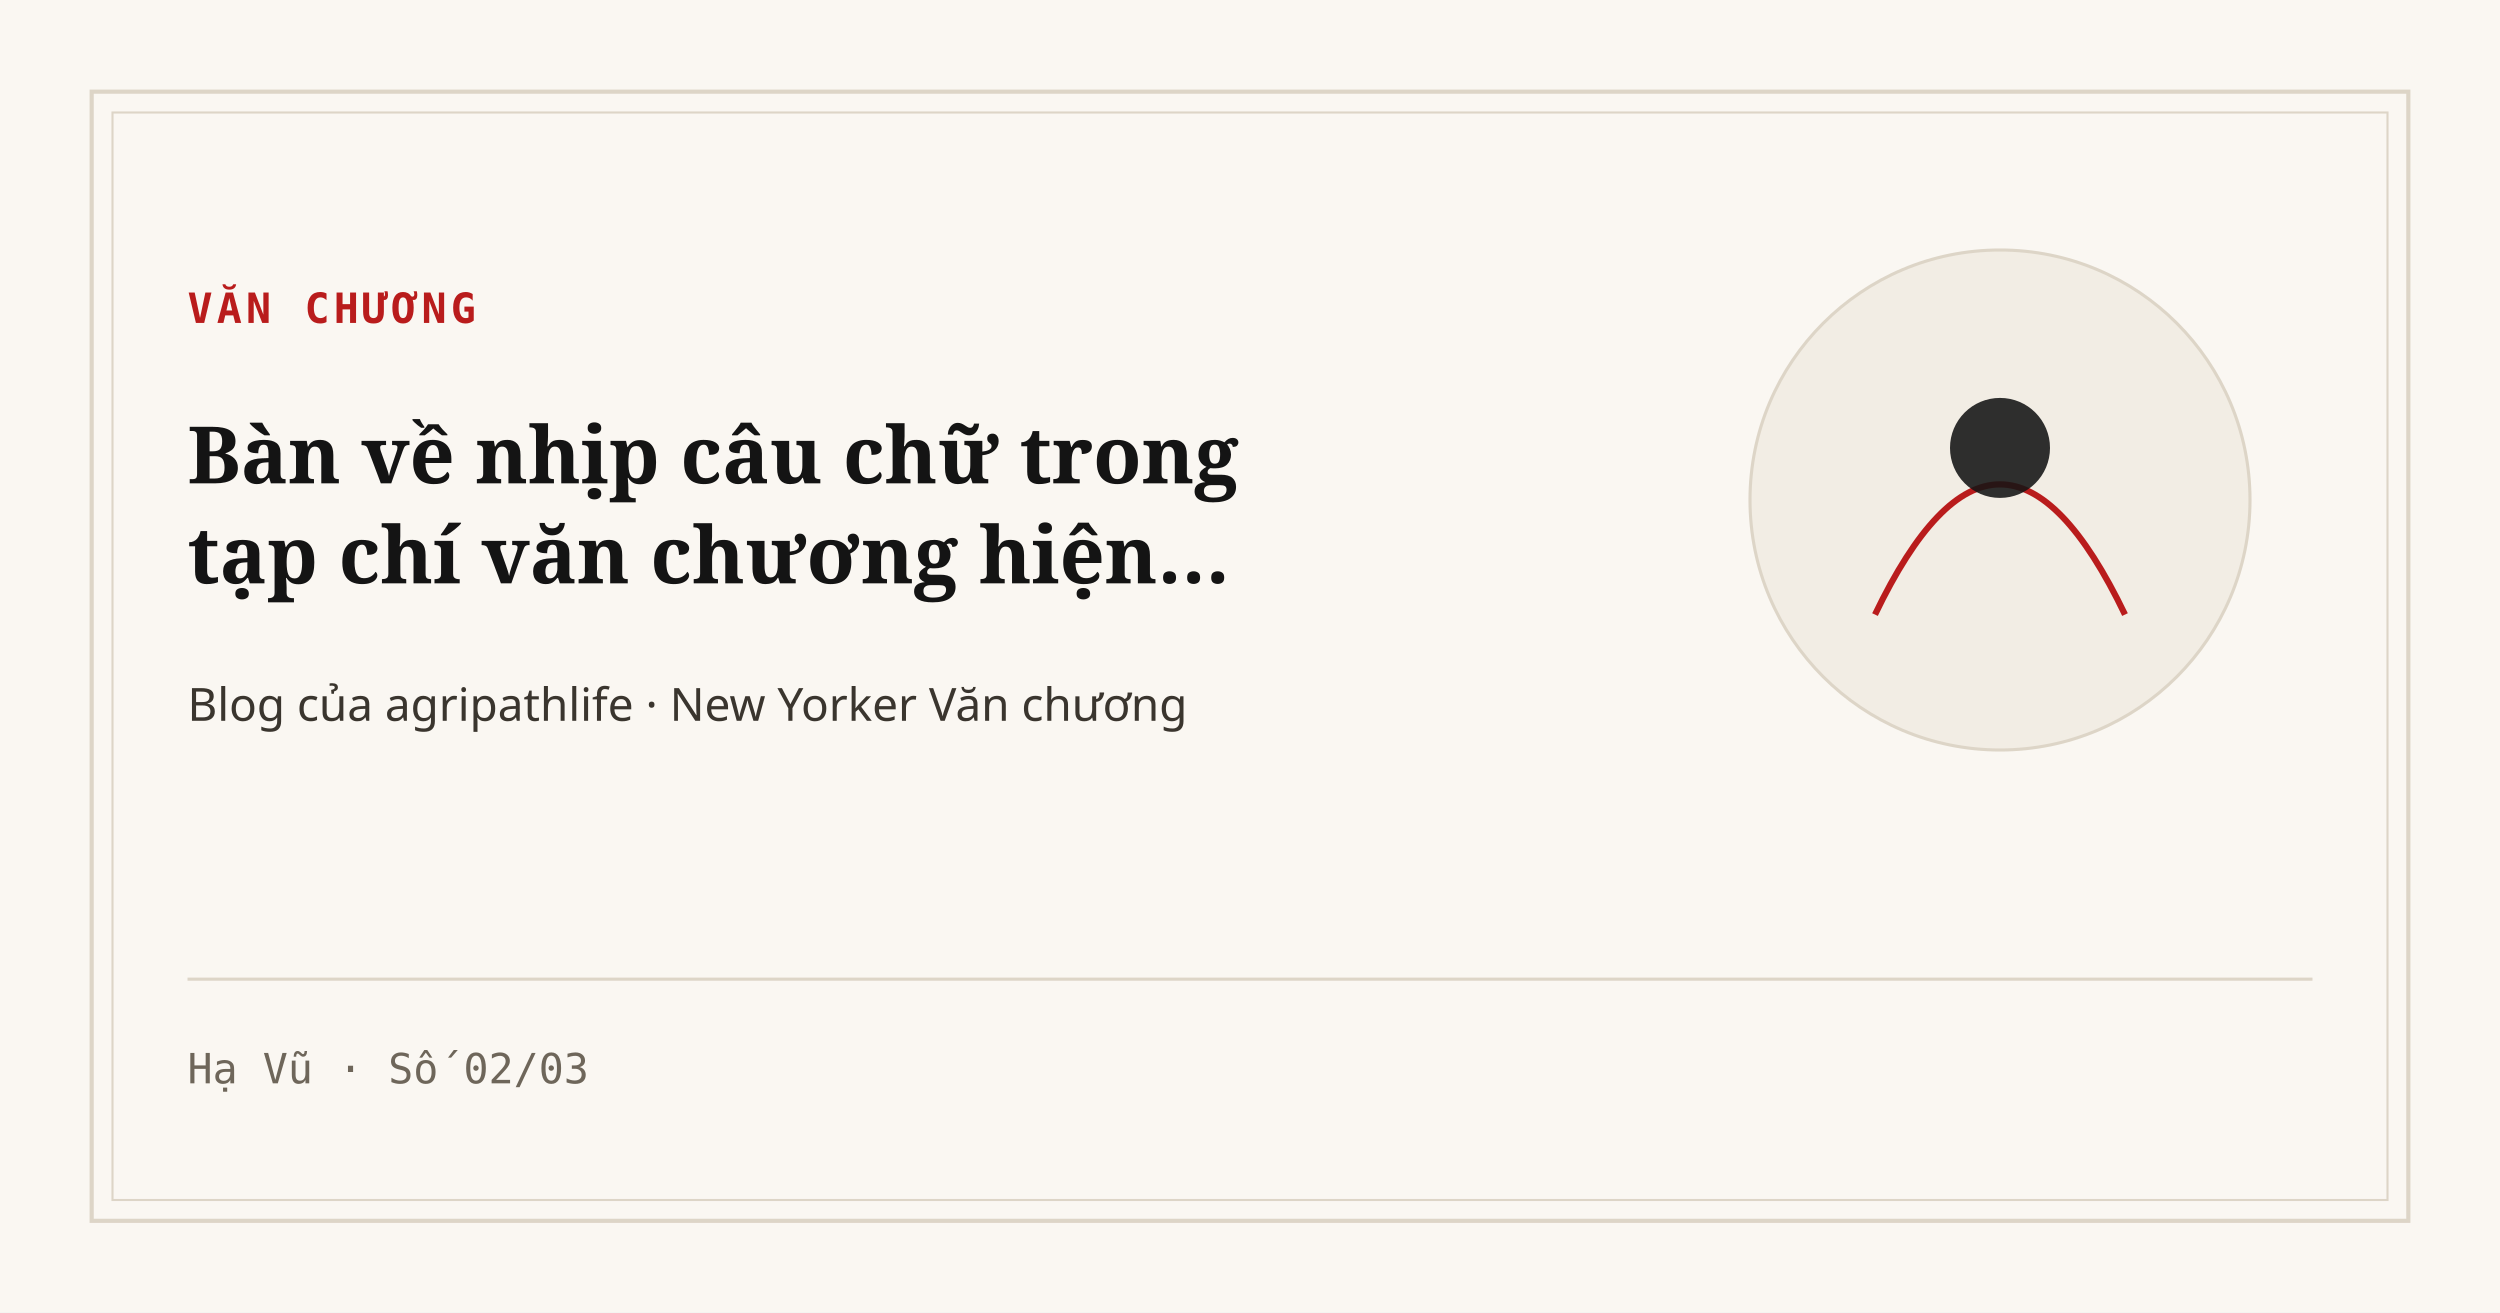
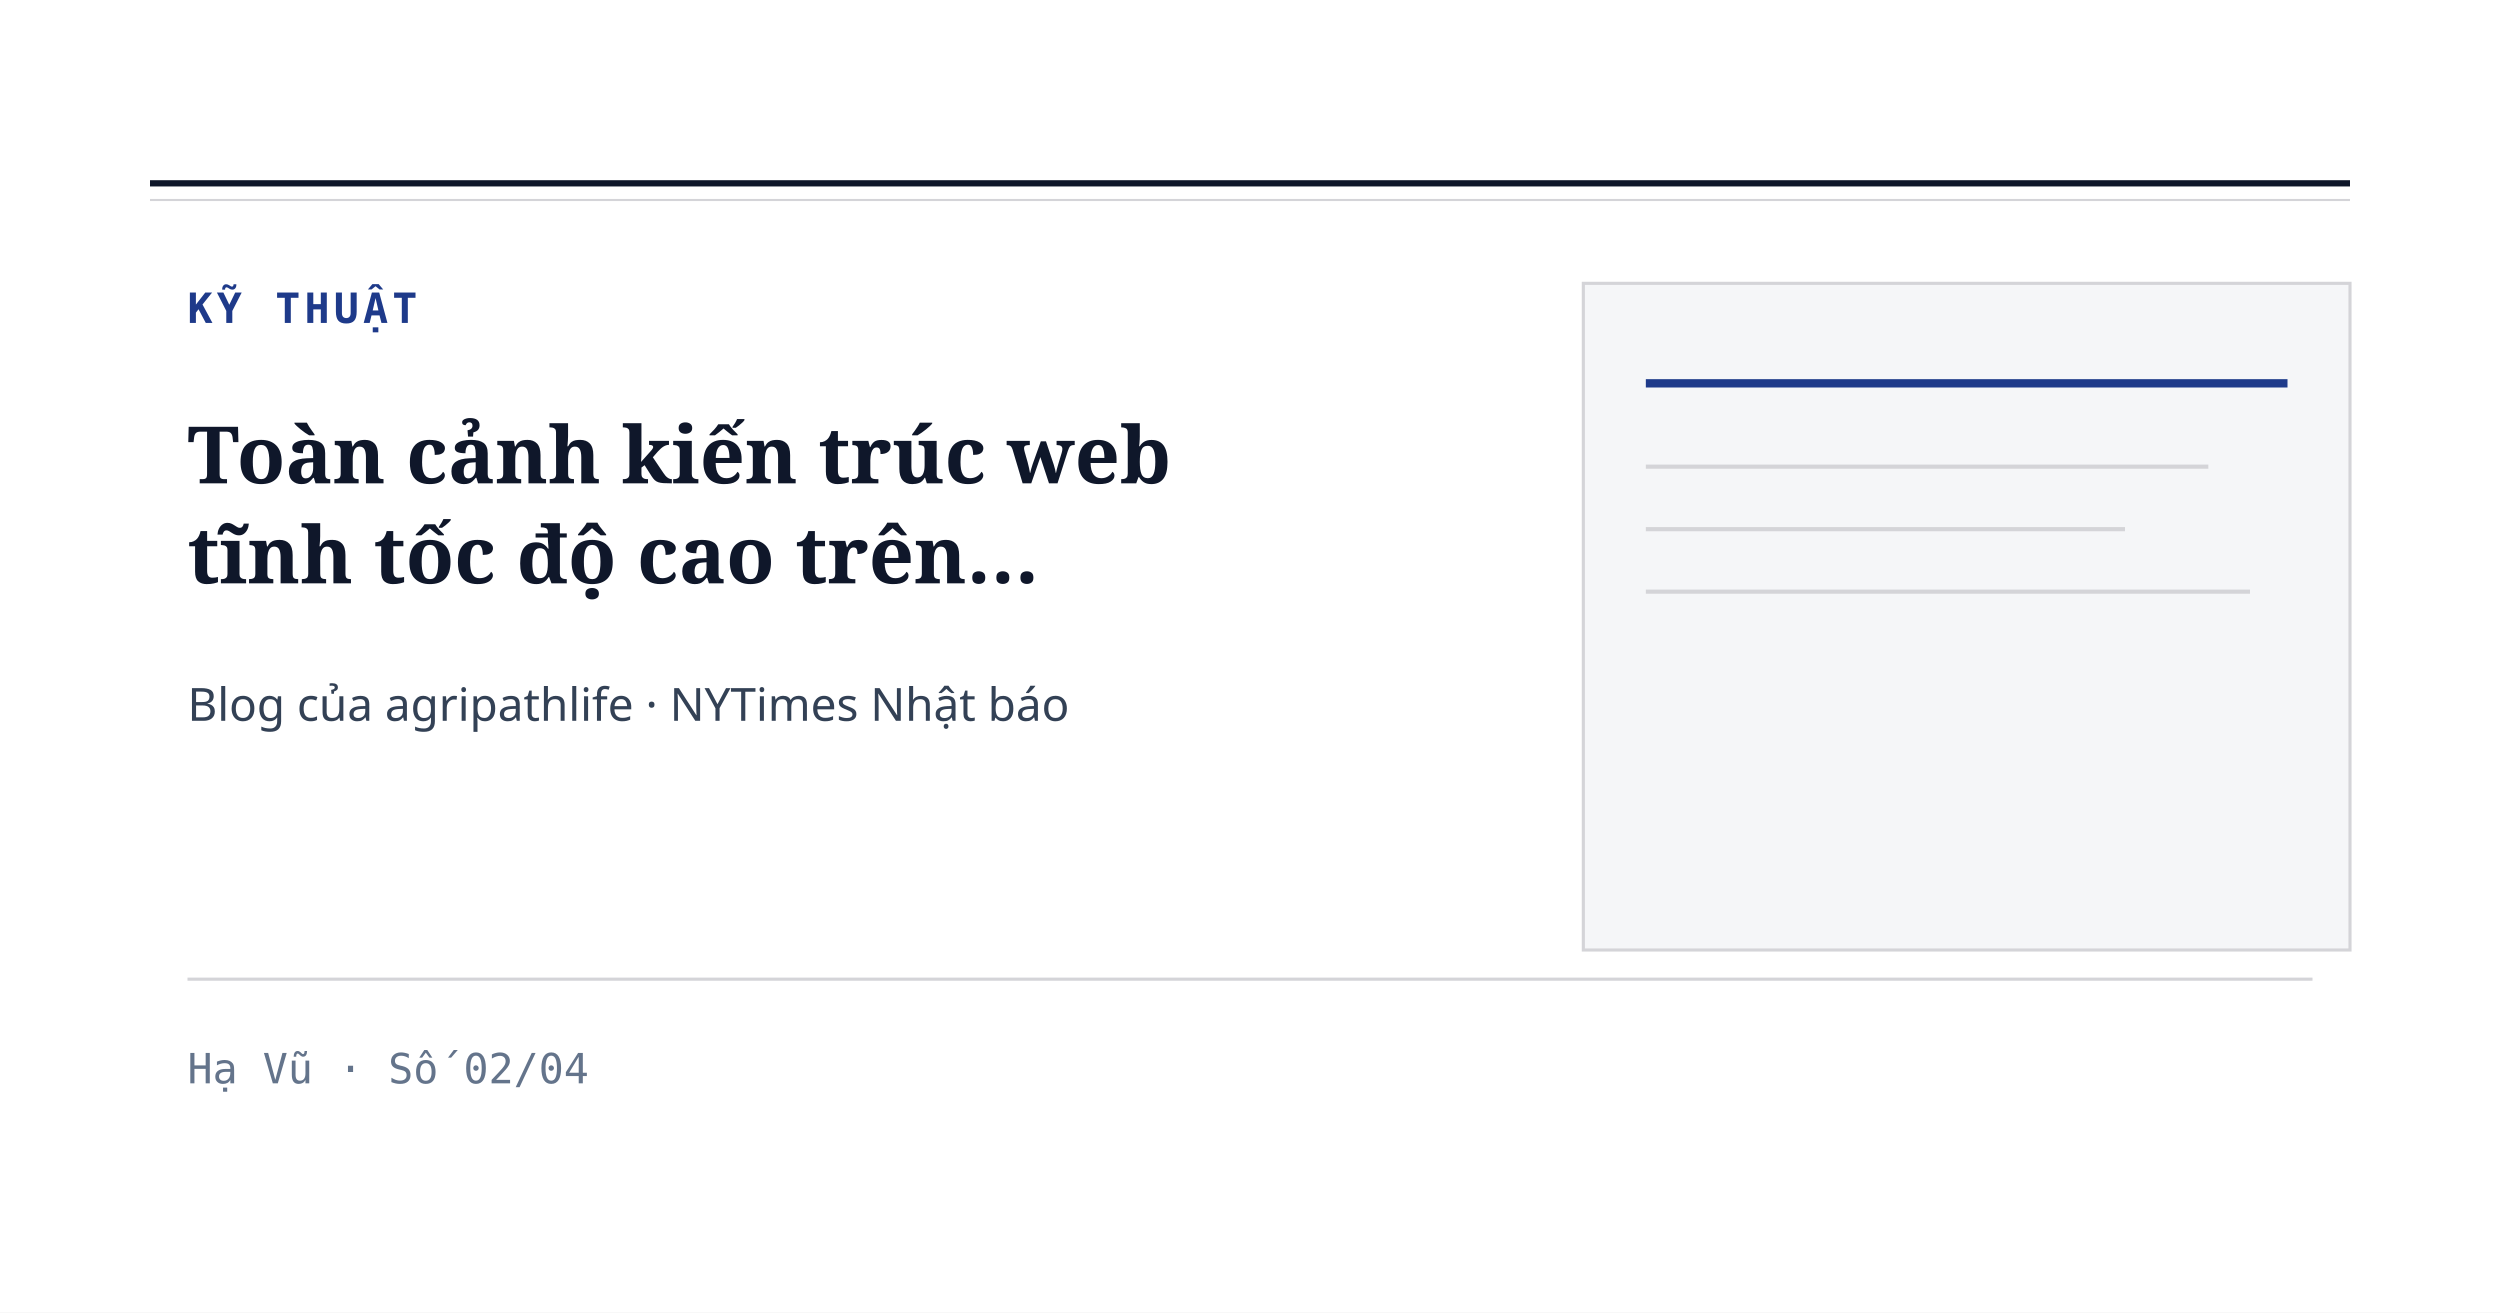
<svg xmlns="http://www.w3.org/2000/svg" width="1200" height="630" viewBox="0 0 1200 630" fill="none">
-   <rect width="1200" height="630" fill="#FAF7F2" />
-   <rect x="44" y="44" width="1112" height="542" fill="none" stroke="#DDD5C7" stroke-width="2" />
-   <rect x="54" y="54" width="1092" height="522" fill="none" stroke="#DDD5C7" stroke-width="1" />
-   <circle cx="960" cy="240" r="120" fill="#F2EDE4" stroke="#DDD5C7" stroke-width="1.5" />
-   <path d="M900 295 Q960 170 1020 295" fill="none" stroke="#B91C1C" stroke-width="3" />
-   <circle cx="960" cy="215" r="24" fill="#141414" opacity="0.88" />
-   <text x="90" y="155" font-family="monospace" font-size="20" font-weight="700" letter-spacing="2" fill="#B91C1C">VĂN CHƯƠNG</text>
-   <text x="90" y="232" font-family="Georgia, serif" font-weight="700" font-size="38" fill="#141414">
-     <tspan x="90" dy="0">Bàn về nhịp câu chữ trong</tspan>
-     <tspan x="90" dy="48">tạp chí văn chương hiện…</tspan>
+   <rect width="1200" height="630" fill="#FFFFFF" />
+   <line x1="72" y1="88" x2="1128" y2="88" stroke="#0F172A" stroke-width="3" />
+   <line x1="72" y1="96" x2="1128" y2="96" stroke="#D4D4D8" stroke-width="1" />
+   <rect x="760" y="136" width="368" height="320" fill="#F5F6F8" stroke="#D4D4D8" stroke-width="1.5" />
+   <line x1="790" y1="184" x2="1098" y2="184" stroke="#1E3A8A" stroke-width="4" />
+   <line x1="790" y1="224" x2="1060" y2="224" stroke="#D4D4D8" stroke-width="2" />
+   <line x1="790" y1="254" x2="1020" y2="254" stroke="#D4D4D8" stroke-width="2" />
+   <line x1="790" y1="284" x2="1080" y2="284" stroke="#D4D4D8" stroke-width="2" />
+   <text x="90" y="155" font-family="monospace" font-size="20" font-weight="700" letter-spacing="2" fill="#1E3A8A">KỸ THUẬT</text>
+   <text x="90" y="232" font-family="Georgia, serif" font-weight="700" font-size="38" fill="#0F172A">
+     <tspan x="90" dy="0">Toàn cảnh kiến trúc web</tspan>
+     <tspan x="90" dy="48">tĩnh tốc độ cao trên…</tspan>
  </text>
-   <text x="90" y="346" font-family="sans-serif" font-size="22" fill="#3A352E">Blog của agripathlife · New Yorker Văn chương</text>
-   <line x1="90" y1="470" x2="1110" y2="470" stroke="#DDD5C7" stroke-width="1.5" />
-   <text x="90" y="520" font-family="monospace" font-size="20" fill="#6E665A">Hạ Vũ · Số 02/03</text>
+   <text x="90" y="346" font-family="sans-serif" font-size="22" fill="#334155">Blog của agripathlife · NYTimes Nhật báo</text>
+   <line x1="90" y1="470" x2="1110" y2="470" stroke="#D4D4D8" stroke-width="1.5" />
+   <text x="90" y="520" font-family="monospace" font-size="20" fill="#64748B">Hạ Vũ · Số 02/04</text>
</svg>
